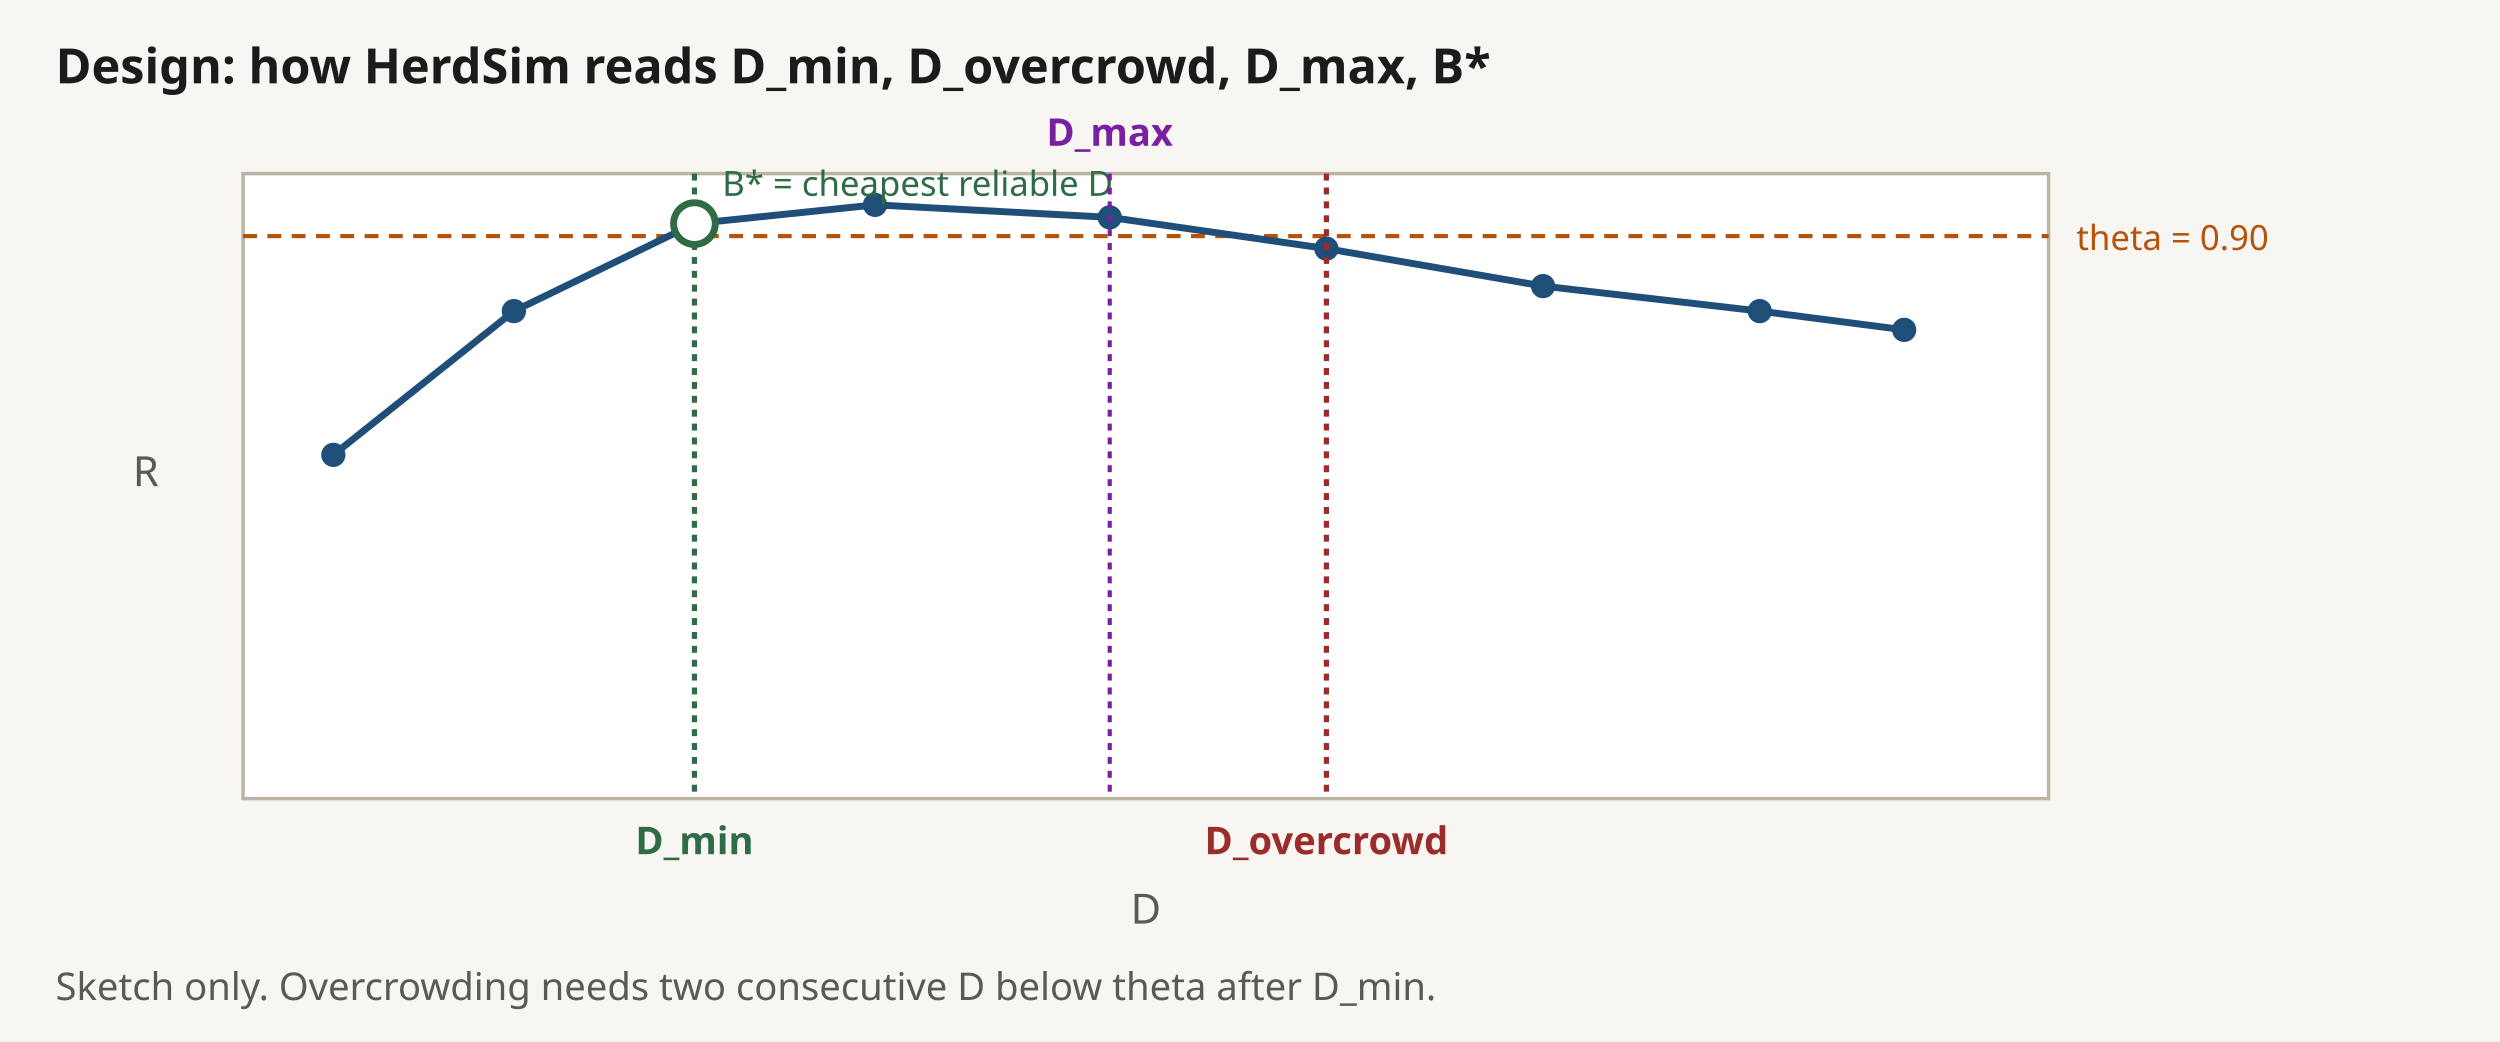
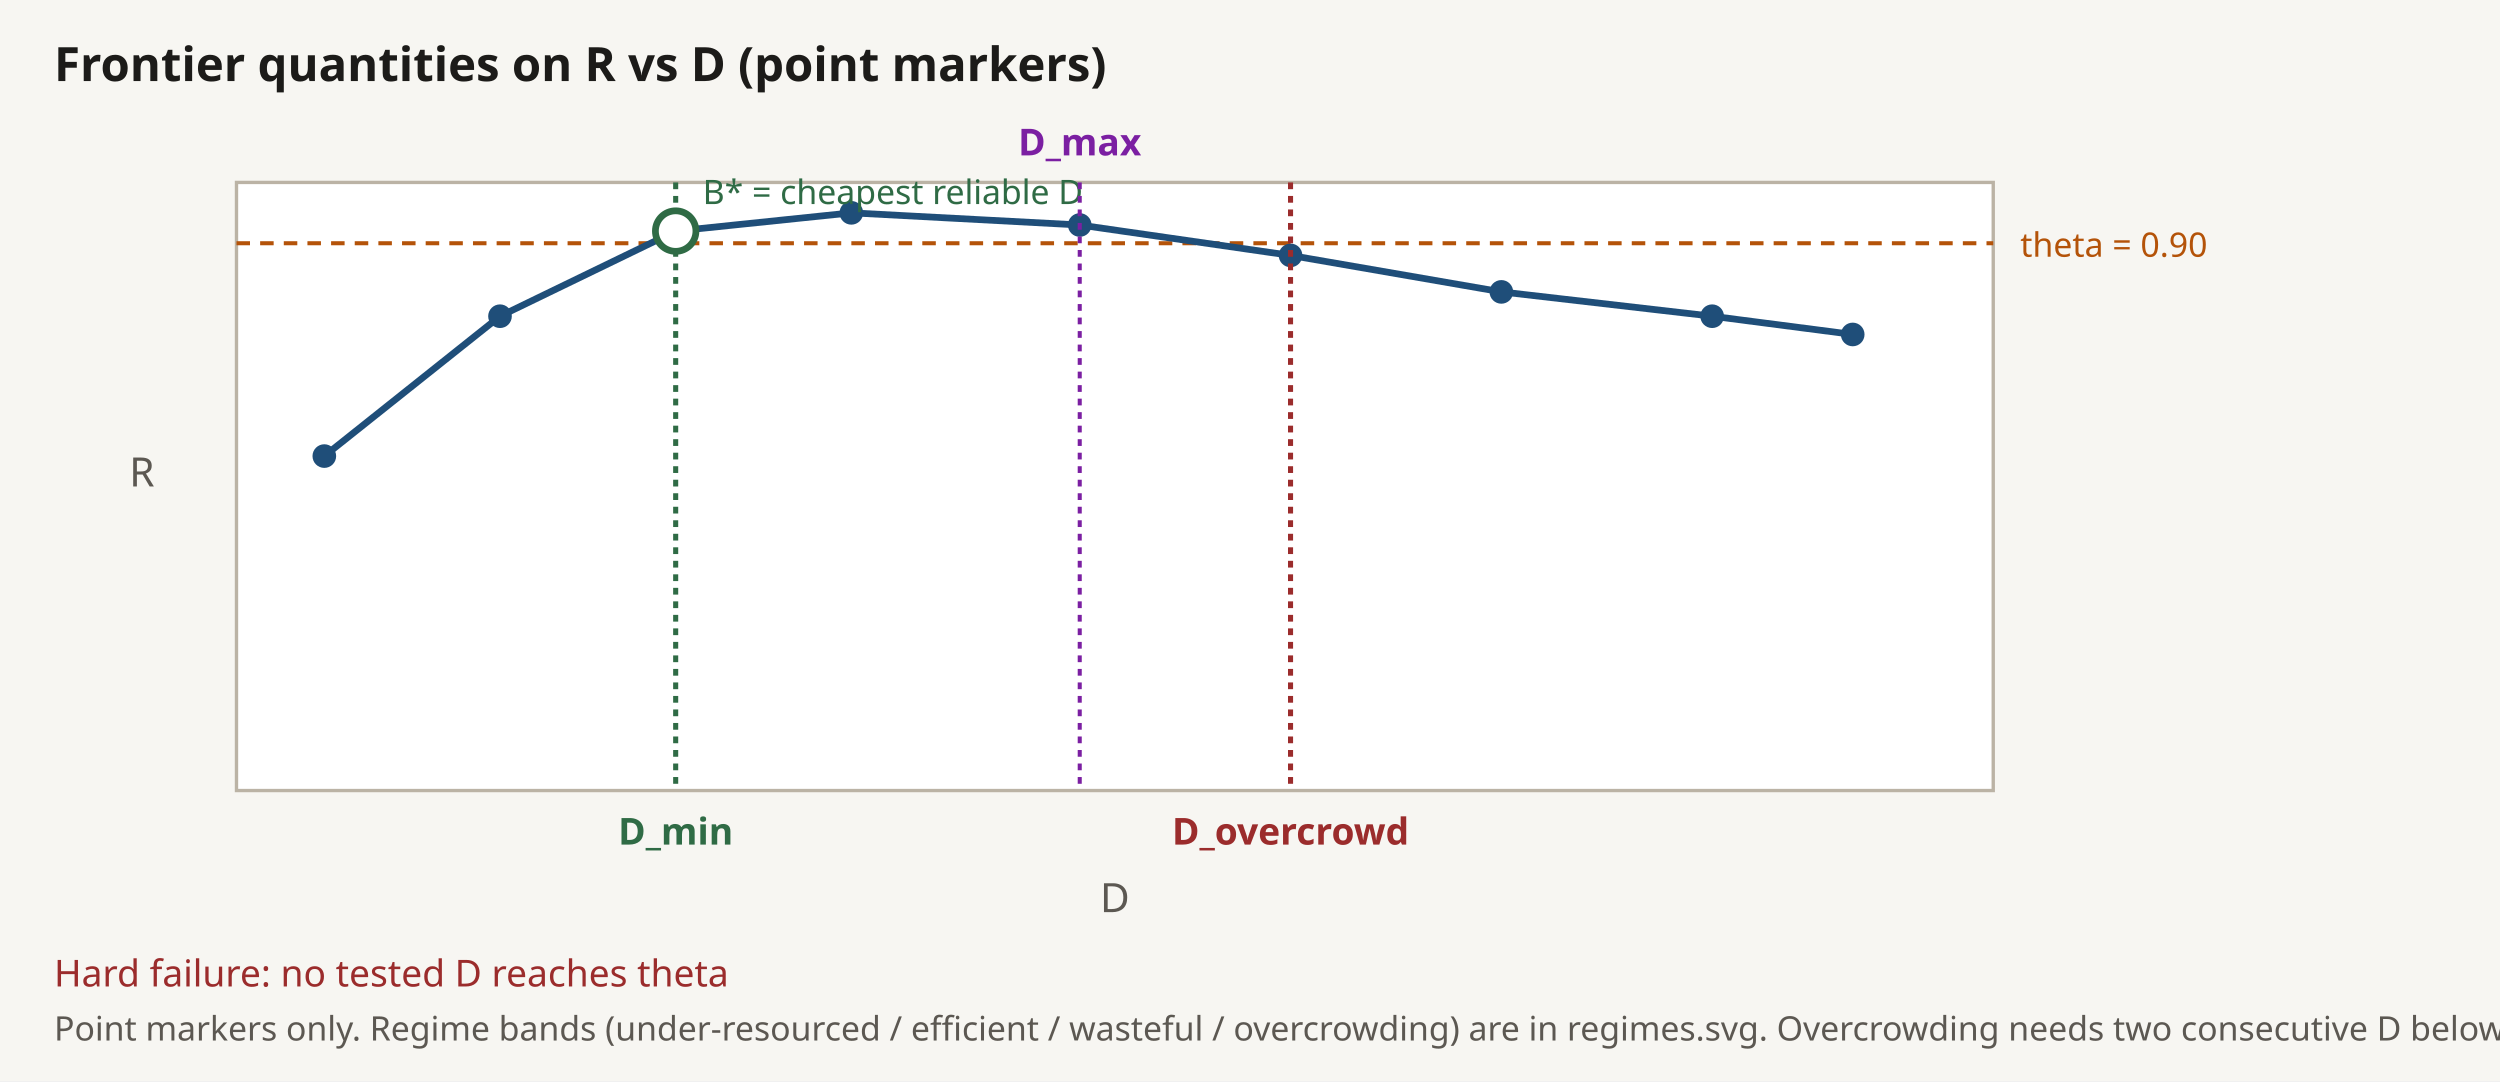
- <svg xmlns="http://www.w3.org/2000/svg" width="720" height="300" viewBox="0 0 720 300" role="img" aria-label="frontier definitions">
-   <rect x="0" y="0" width="720" height="300" fill="#f7f6f2" />
-   <text x="16" y="24" text-anchor="start" font-size="14" font-weight="700" fill="#1c1b19" font-family="Segoe UI,Noto Sans,sans-serif">Design: how HerdSim reads D_min, D_overcrowd, D_max, B*</text>
-   <rect x="70" y="50" width="520" height="180" fill="#fff" stroke="#bbb3a5" stroke-width="1" />
-   <line x1="70" y1="68.0" x2="590" y2="68.0" stroke="#b45309" stroke-width="1.2" stroke-dasharray="4 3" />
-   <text x="598" y="72.0" text-anchor="start" font-size="10" fill="#b45309" font-family="Segoe UI,Noto Sans,sans-serif">theta = 0.90</text>
-   <circle cx="96.0" cy="131.0" r="3.5" fill="#1f4e79" />
-   <circle cx="148.0" cy="89.6" r="3.5" fill="#1f4e79" />
-   <circle cx="200.0" cy="64.4" r="3.5" fill="#1f4e79" />
-   <circle cx="252.0" cy="59" r="3.5" fill="#1f4e79" />
-   <circle cx="319.6" cy="62.6" r="3.5" fill="#1f4e79" />
-   <circle cx="382.0" cy="71.6" r="3.5" fill="#1f4e79" />
-   <circle cx="444.4" cy="82.4" r="3.5" fill="#1f4e79" />
-   <circle cx="506.8" cy="89.6" r="3.5" fill="#1f4e79" />
-   <circle cx="548.4" cy="95.0" r="3.5" fill="#1f4e79" />
-   <polyline points="96.0,131.0 148.0,89.6 200.0,64.4 252.0,59.0 319.6,62.6 382.0,71.6 444.4,82.4 506.8,89.6 548.4,95.0" fill="none" stroke="#1f4e79" stroke-width="2" />
-   <line x1="200.0" y1="50" x2="200.0" y2="230" stroke="#2f6b45" stroke-width="1.5" stroke-dasharray="2 2" />
-   <text x="200.0" y="246" text-anchor="middle" font-size="11" font-weight="700" fill="#2f6b45" font-family="Segoe UI,Noto Sans,sans-serif">D_min</text>
-   <circle cx="200.0" cy="64.4" r="6" fill="#fff" stroke="#2f6b45" stroke-width="2" />
-   <text x="208.0" y="56.4" text-anchor="start" font-size="10" fill="#2f6b45" font-family="Segoe UI,Noto Sans,sans-serif">B* = cheapest reliable D</text>
-   <line x1="382.0" y1="50" x2="382.0" y2="230" stroke="#9b2c2c" stroke-width="1.5" stroke-dasharray="2 2" />
-   <text x="382.0" y="246" text-anchor="middle" font-size="11" font-weight="700" fill="#9b2c2c" font-family="Segoe UI,Noto Sans,sans-serif">D_overcrowd</text>
-   <line x1="319.6" y1="50" x2="319.6" y2="230" stroke="#7b1fa2" stroke-width="1.2" stroke-dasharray="2 2" />
-   <text x="319.6" y="42" text-anchor="middle" font-size="11" font-weight="700" fill="#7b1fa2" font-family="Segoe UI,Noto Sans,sans-serif">D_max</text>
-   <text x="42" y="140.0" text-anchor="middle" font-size="12" fill="#5c5852" font-family="Segoe UI,Noto Sans,sans-serif">R</text>
-   <text x="330.0" y="266" text-anchor="middle" font-size="12" fill="#5c5852" font-family="Segoe UI,Noto Sans,sans-serif">D</text>
-   <text x="16" y="288" text-anchor="start" font-size="11" fill="#5c5852" font-family="Segoe UI,Noto Sans,sans-serif">Sketch only. Overcrowding needs two consecutive D below theta after D_min.</text>
+ <svg xmlns="http://www.w3.org/2000/svg" width="740" height="320" viewBox="0 0 740 320" role="img" aria-label="frontier definitions">
+   <rect x="0" y="0" width="740" height="320" fill="#f7f6f2" />
+   <text x="16" y="24" text-anchor="start" font-size="14" font-weight="700" fill="#1c1b19" font-family="Segoe UI,Noto Sans,sans-serif">Frontier quantities on R vs D (point markers)</text>
+   <rect x="70" y="54" width="520" height="180" fill="#fff" stroke="#bbb3a5" stroke-width="1" />
+   <line x1="70" y1="72.0" x2="590" y2="72.0" stroke="#b45309" stroke-width="1.2" stroke-dasharray="4 3" />
+   <text x="598" y="76.0" text-anchor="start" font-size="10" fill="#b45309" font-family="Segoe UI,Noto Sans,sans-serif">theta = 0.90</text>
+   <circle cx="96.0" cy="135.0" r="3.5" fill="#1f4e79" />
+   <circle cx="148.0" cy="93.6" r="3.5" fill="#1f4e79" />
+   <circle cx="200.0" cy="68.4" r="3.5" fill="#1f4e79" />
+   <circle cx="252.0" cy="63" r="3.5" fill="#1f4e79" />
+   <circle cx="319.6" cy="66.6" r="3.5" fill="#1f4e79" />
+   <circle cx="382.0" cy="75.6" r="3.5" fill="#1f4e79" />
+   <circle cx="444.4" cy="86.4" r="3.5" fill="#1f4e79" />
+   <circle cx="506.8" cy="93.6" r="3.5" fill="#1f4e79" />
+   <circle cx="548.4" cy="99.0" r="3.5" fill="#1f4e79" />
+   <polyline points="96.0,135.0 148.0,93.6 200.0,68.4 252.0,63.0 319.6,66.6 382.0,75.6 444.4,86.4 506.8,93.6 548.4,99.0" fill="none" stroke="#1f4e79" stroke-width="2" />
+   <line x1="200.0" y1="54" x2="200.0" y2="234" stroke="#2f6b45" stroke-width="1.5" stroke-dasharray="2 2" />
+   <text x="200.0" y="250" text-anchor="middle" font-size="11" font-weight="700" fill="#2f6b45" font-family="Segoe UI,Noto Sans,sans-serif">D_min</text>
+   <circle cx="200.0" cy="68.4" r="6" fill="#fff" stroke="#2f6b45" stroke-width="2" />
+   <text x="208.0" y="60.4" text-anchor="start" font-size="10" fill="#2f6b45" font-family="Segoe UI,Noto Sans,sans-serif">B* = cheapest reliable D</text>
+   <line x1="382.0" y1="54" x2="382.0" y2="234" stroke="#9b2c2c" stroke-width="1.5" stroke-dasharray="2 2" />
+   <text x="382.0" y="250" text-anchor="middle" font-size="11" font-weight="700" fill="#9b2c2c" font-family="Segoe UI,Noto Sans,sans-serif">D_overcrowd</text>
+   <line x1="319.6" y1="54" x2="319.6" y2="234" stroke="#7b1fa2" stroke-width="1.2" stroke-dasharray="2 2" />
+   <text x="319.6" y="46" text-anchor="middle" font-size="11" font-weight="700" fill="#7b1fa2" font-family="Segoe UI,Noto Sans,sans-serif">D_max</text>
+   <text x="42" y="144.0" text-anchor="middle" font-size="12" fill="#5c5852" font-family="Segoe UI,Noto Sans,sans-serif">R</text>
+   <text x="330.0" y="270" text-anchor="middle" font-size="12" fill="#5c5852" font-family="Segoe UI,Noto Sans,sans-serif">D</text>
+   <text x="16" y="292" text-anchor="start" font-size="11" fill="#9b2c2c" font-family="Segoe UI,Noto Sans,sans-serif">Hard failure: no tested D reaches theta</text>
+   <text x="16" y="308" text-anchor="start" font-size="10" fill="#5c5852" font-family="Segoe UI,Noto Sans,sans-serif">Point markers only. Regime bands (under-resourced / efficient / wasteful / overcrowding) are in regimes.svg. Overcrowding needs two consecutive D below theta.</text>
</svg>
